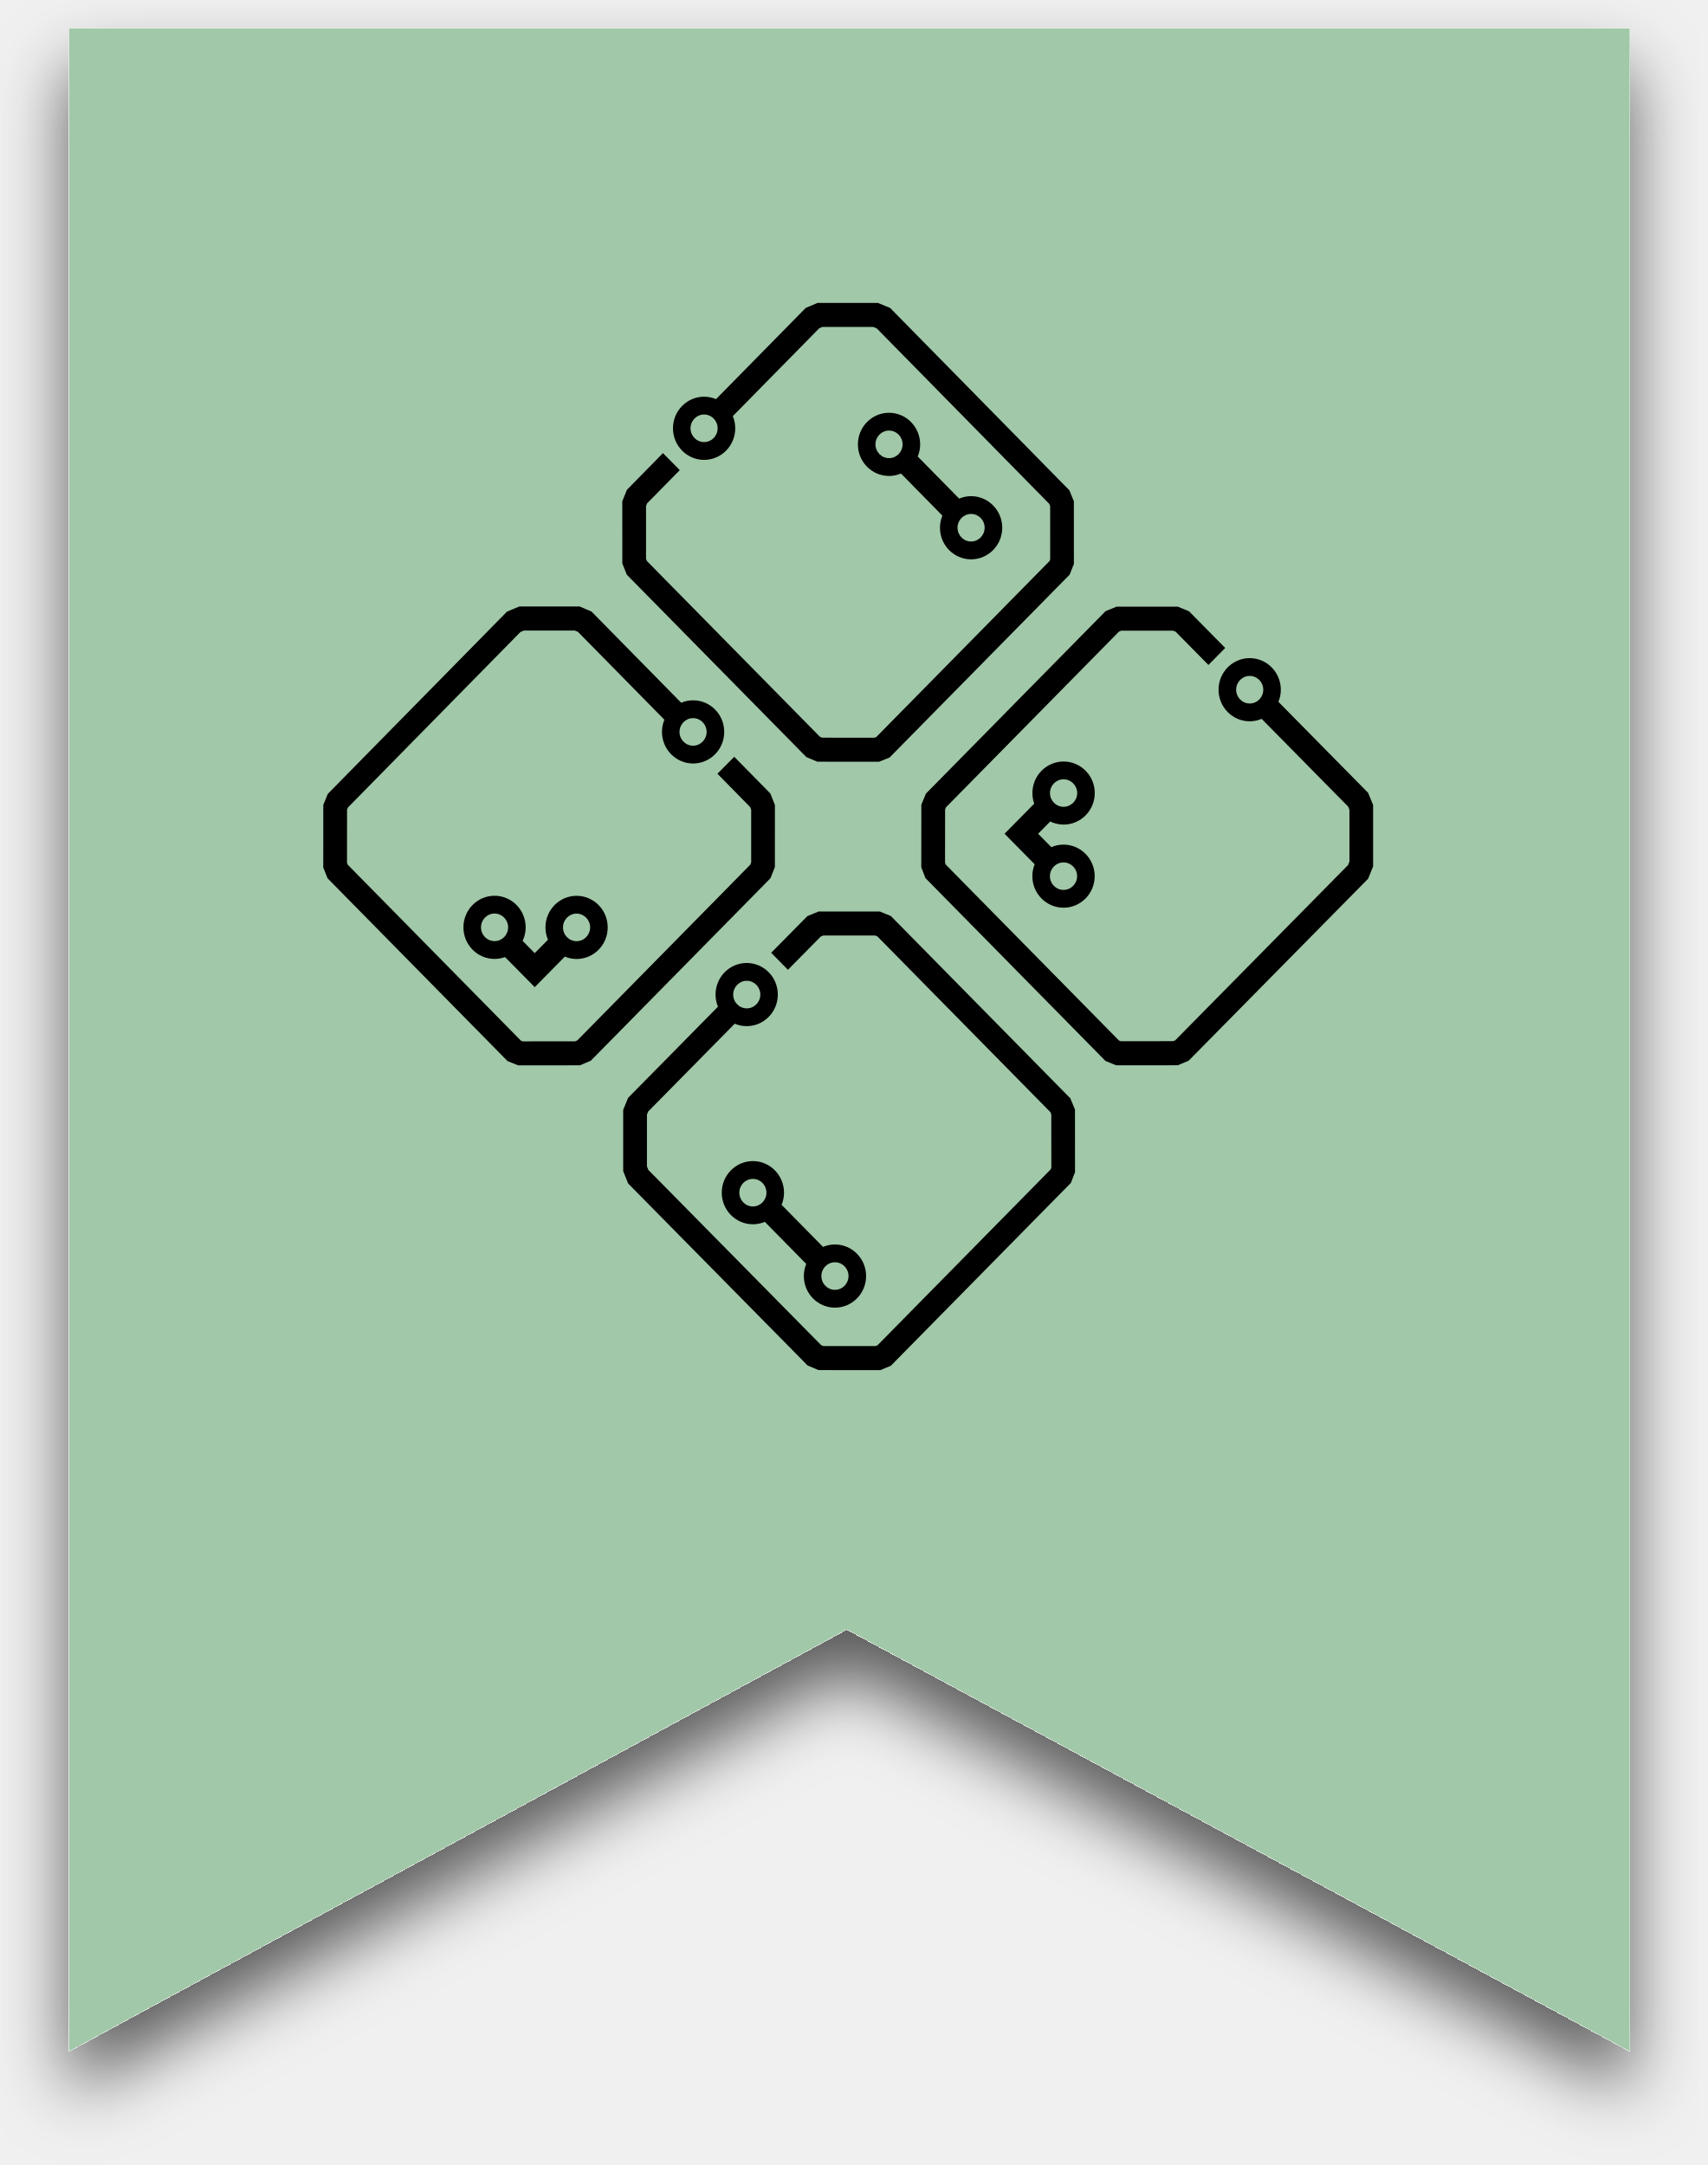
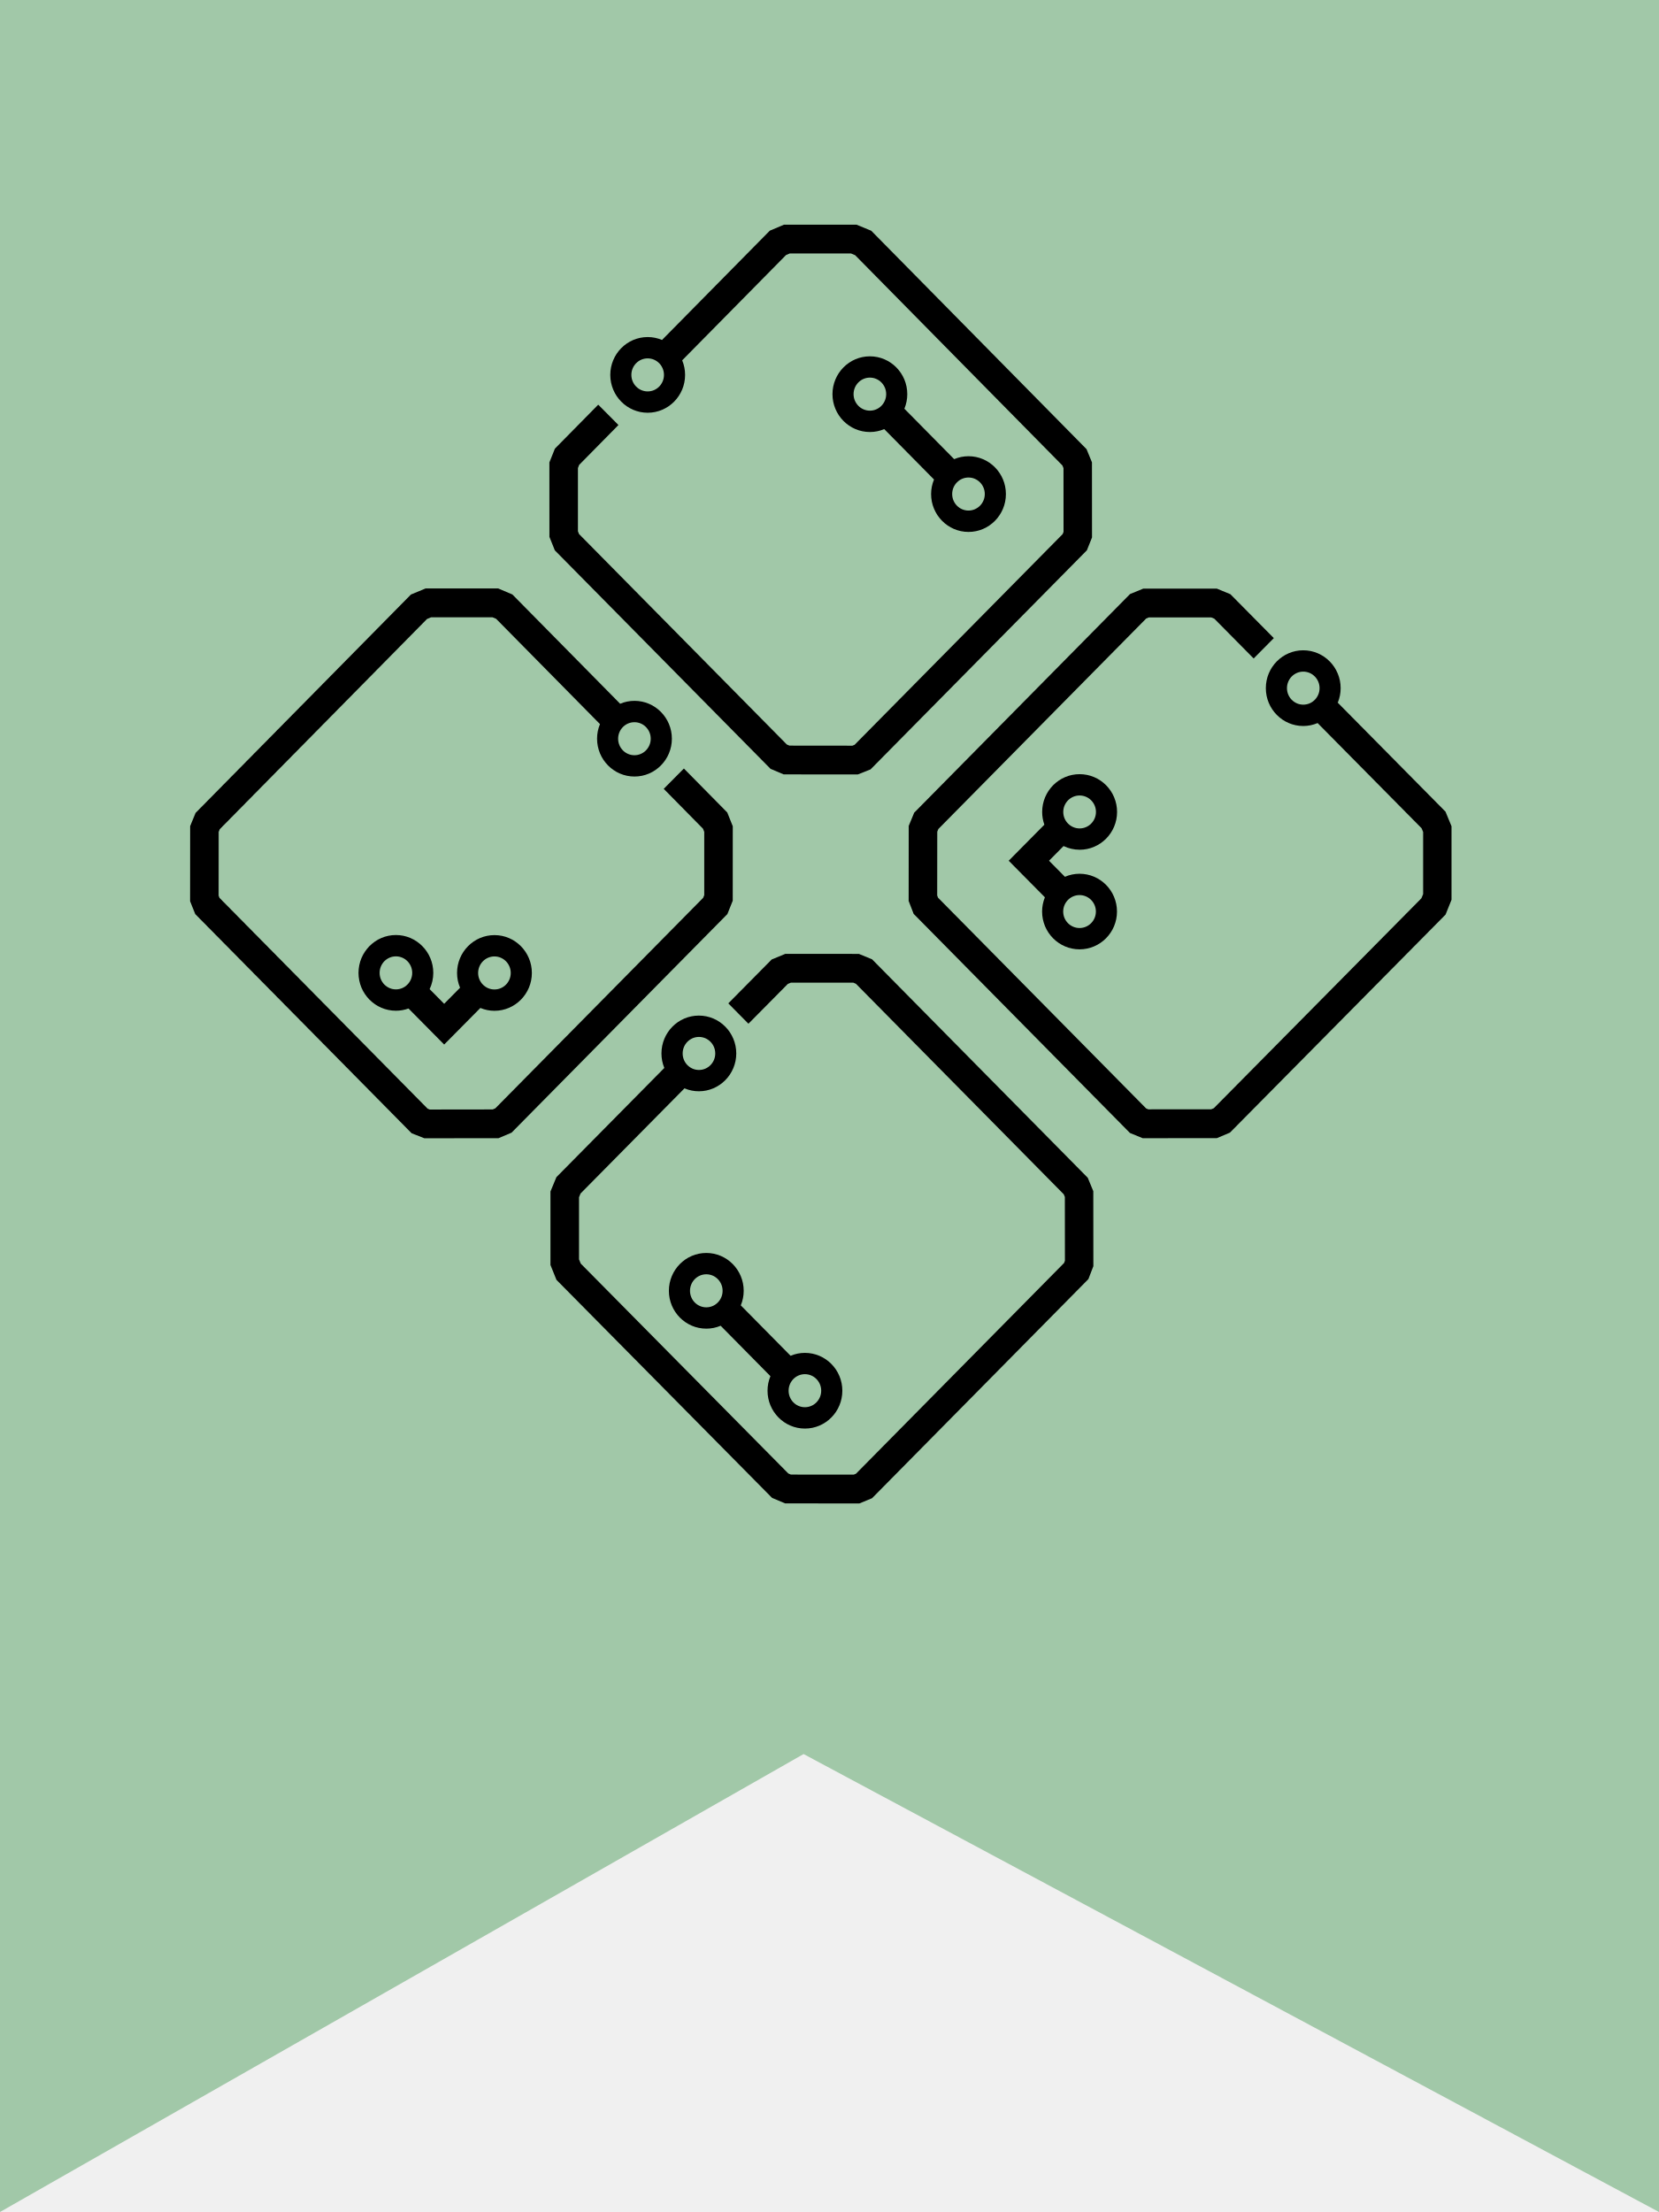
- <svg xmlns="http://www.w3.org/2000/svg" width="168" height="213" viewBox="0 0 168 213" fill="none">
-   <g filter="url(#filter0_d_1230_9606)">
-     <path d="M6.8 2.801V201.801L83.3 160.301L160.3 201.801V2.801H6.8Z" fill="#A1C8A8" />
-     <path d="M61.65 56.531L79.319 74.481L80.391 74.938L86.459 74.944L87.505 74.528L105.174 56.582L105.217 56.539L105.638 55.484L105.634 49.318L105.19 48.233L87.563 30.3L86.362 29.802H80.419L79.259 30.296L70.435 39.269C70.062 39.109 69.668 39.029 69.262 39.029C67.575 39.029 66.2 40.422 66.2 42.137C66.2 43.851 67.573 45.244 69.262 45.244C70.952 45.244 72.325 43.851 72.325 42.137C72.325 41.724 72.244 41.322 72.086 40.94L80.589 32.294L80.892 32.165H85.906L86.247 32.309L103.214 49.571L103.303 49.79L103.307 55.023L103.234 55.208L86.201 72.509L86.023 72.581L80.868 72.575L80.651 72.483L63.64 55.201L63.551 54.978V49.784L63.652 49.524L66.868 46.251L65.215 44.581L61.666 48.192L61.214 49.322L61.218 55.437L61.654 56.529L61.65 56.531ZM69.26 43.493C68.525 43.493 67.926 42.886 67.926 42.137C67.926 41.388 68.523 40.78 69.26 40.78C69.997 40.78 70.594 41.388 70.594 42.137C70.594 42.886 69.997 43.493 69.26 43.493Z" fill="black" />
-     <path d="M75.788 86.403L76.225 85.31L76.228 79.195L75.776 78.066L72.228 74.455L70.574 76.124L73.79 79.398L73.893 79.658V84.852L73.802 85.075L56.791 102.356L56.575 102.448L51.419 102.454L51.242 102.383L34.208 85.077L34.135 84.893L34.139 79.66L34.228 79.441L51.195 62.178L51.536 62.037H56.551L56.853 62.164L65.356 70.809C65.198 71.19 65.118 71.591 65.118 72.006C65.118 73.719 66.49 75.114 68.18 75.114C69.87 75.114 71.242 73.721 71.242 72.006C71.242 70.292 69.87 68.899 68.18 68.899C67.774 68.899 67.381 68.978 67.007 69.138L58.184 60.165L57.023 59.67H51.08L49.879 60.169L32.29 78.06L32.248 78.103L31.804 79.187L31.8 85.353L32.222 86.409L49.889 104.355L49.933 104.4L50.979 104.815L57.047 104.809L58.119 104.353L75.623 86.573L75.79 86.403H75.788ZM69.51 72.008C69.51 72.755 68.913 73.365 68.176 73.365C67.439 73.365 66.842 72.757 66.842 72.008C66.842 71.26 67.439 70.652 68.176 70.652C68.913 70.652 69.51 71.26 69.51 72.008Z" fill="black" />
-     <path d="M134.592 78.014L125.756 69.049C125.914 68.669 125.993 68.27 125.993 67.856C125.993 66.144 124.62 64.749 122.93 64.749C121.241 64.749 119.868 66.142 119.868 67.856C119.868 69.571 121.241 70.964 122.93 70.964C123.338 70.964 123.732 70.882 124.107 70.723L132.618 79.358L132.745 79.667V84.763L132.604 85.111L115.611 102.345L115.397 102.435L110.247 102.439L110.067 102.365L93.034 85.064L92.963 84.88L92.969 79.64L93.06 79.419L110.071 62.14L110.287 62.05H115.399L115.651 62.153L118.873 65.42L120.522 63.748L116.967 60.144L115.853 59.683L109.829 59.687L108.751 60.131L91.08 78.082L90.632 79.168L90.626 85.328L91.034 86.388L108.701 104.336L108.743 104.379L109.785 104.808L115.859 104.804L116.929 104.352L134.582 86.449L135.071 85.232V79.196L134.586 78.02L134.592 78.014ZM122.932 69.213C122.198 69.213 121.598 68.605 121.598 67.856C121.598 67.108 122.196 66.5 122.932 66.5C123.669 66.5 124.267 67.108 124.267 67.856C124.267 68.605 123.669 69.213 122.932 69.213Z" fill="black" />
-     <path d="M105.303 108.072L87.676 90.166L87.632 90.121L86.554 89.678L80.53 89.674L79.416 90.134L75.861 93.739L77.51 95.41L80.732 92.143L80.984 92.038H86.096L86.312 92.13L103.323 109.412L103.414 109.633L103.42 114.872L103.349 115.056L86.316 132.358L86.136 132.431L80.986 132.427L80.772 132.337L63.779 115.103L63.64 114.755V109.659L63.765 109.35L72.274 100.715C72.649 100.874 73.043 100.956 73.451 100.956C75.138 100.956 76.513 99.563 76.513 97.849C76.513 96.134 75.14 94.741 73.451 94.741C71.761 94.741 70.388 96.134 70.388 97.849C70.388 98.262 70.467 98.661 70.625 99.041L61.789 108.008L61.303 109.185V115.22L61.793 116.439L79.446 134.342L80.516 134.794L86.59 134.798L87.63 134.369L105.297 116.423L105.342 116.378L105.749 115.318L105.743 109.158L105.295 108.072H105.303ZM73.459 96.494C74.194 96.494 74.793 97.102 74.793 97.851C74.793 98.599 74.196 99.207 73.459 99.207C72.722 99.207 72.124 98.599 72.124 97.851C72.124 97.102 72.722 96.494 73.459 96.494Z" fill="black" />
-     <path d="M87.452 40.611C85.764 40.611 84.39 42.004 84.39 43.719C84.39 45.433 85.762 46.826 87.452 46.826C87.858 46.826 88.251 46.746 88.627 46.587L92.703 50.728C92.545 51.108 92.464 51.509 92.464 51.922C92.464 53.635 93.837 55.03 95.527 55.03C97.216 55.03 98.589 53.637 98.589 51.922C98.589 50.208 97.216 48.815 95.527 48.815C95.121 48.815 94.727 48.895 94.352 49.054L90.276 44.913C90.434 44.533 90.514 44.132 90.514 43.719C90.514 42.006 89.142 40.611 87.452 40.611ZM96.859 51.918C96.859 52.665 96.261 53.275 95.525 53.275C94.788 53.275 94.19 52.667 94.19 51.918C94.19 51.17 94.788 50.562 95.525 50.562C96.261 50.562 96.859 51.17 96.859 51.918ZM87.452 45.073C86.717 45.073 86.118 44.465 86.118 43.717C86.118 42.968 86.715 42.36 87.452 42.36C88.189 42.36 88.786 42.968 88.786 43.717C88.786 44.465 88.189 45.073 87.452 45.073Z" fill="black" />
-     <path d="M48.649 88.127C46.962 88.127 45.587 89.52 45.587 91.235C45.587 92.949 46.96 94.342 48.649 94.342C49.003 94.342 49.348 94.281 49.681 94.16L52.6 97.118L55.563 94.115C55.933 94.269 56.32 94.348 56.718 94.348C58.406 94.348 59.78 92.955 59.78 91.241C59.78 89.526 58.408 88.133 56.718 88.133C55.028 88.133 53.656 89.526 53.656 91.241C53.656 91.662 53.739 92.069 53.902 92.454L52.6 93.773L51.411 92.569C51.607 92.151 51.71 91.695 51.71 91.235C51.71 89.522 50.337 88.127 48.647 88.127H48.649ZM47.315 91.235C47.315 90.488 47.913 89.878 48.649 89.878C49.386 89.878 49.984 90.486 49.984 91.235C49.984 91.983 49.386 92.591 48.649 92.591C47.913 92.591 47.315 91.983 47.315 91.235ZM56.716 89.884C57.451 89.884 58.05 90.492 58.05 91.241C58.05 91.99 57.453 92.597 56.716 92.597C55.979 92.597 55.382 91.99 55.382 91.241C55.382 90.492 55.979 89.884 56.716 89.884Z" fill="black" />
-     <path d="M74.061 114.232C72.373 114.232 70.998 115.626 70.998 117.34C70.998 119.054 72.371 120.448 74.061 120.448C74.466 120.448 74.86 120.368 75.236 120.208L79.311 124.349C79.154 124.73 79.073 125.131 79.073 125.544C79.073 127.256 80.446 128.651 82.135 128.651C83.825 128.651 85.198 127.258 85.198 125.544C85.198 123.829 83.825 122.436 82.135 122.436C81.73 122.436 81.336 122.516 80.96 122.676L76.885 118.535C77.042 118.154 77.123 117.753 77.123 117.34C77.123 115.628 75.75 114.232 74.061 114.232ZM82.133 124.185C82.868 124.185 83.468 124.793 83.468 125.542C83.468 126.291 82.87 126.898 82.133 126.898C81.396 126.898 80.799 126.291 80.799 125.542C80.799 124.793 81.396 124.185 82.133 124.185ZM72.726 117.34C72.726 116.593 73.324 115.984 74.061 115.984C74.797 115.984 75.395 116.591 75.395 117.34C75.395 118.089 74.797 118.696 74.061 118.696C73.324 118.696 72.726 118.089 72.726 117.34Z" fill="black" />
-     <path d="M104.623 81.127C106.313 81.127 107.69 79.736 107.69 78.023C107.69 76.311 106.315 74.92 104.623 74.92C102.932 74.92 101.557 76.311 101.557 78.023C101.557 78.381 101.617 78.731 101.736 79.069L98.817 82.027L101.781 85.03C101.629 85.404 101.551 85.797 101.551 86.2C101.551 87.911 102.925 89.304 104.617 89.304C106.309 89.304 107.683 87.913 107.683 86.2C107.683 84.488 106.309 83.097 104.617 83.097C104.201 83.097 103.8 83.181 103.42 83.346L102.118 82.027L103.307 80.822C103.719 81.02 104.169 81.125 104.623 81.125V81.127ZM105.962 78.023C105.962 78.768 105.362 79.376 104.623 79.376C103.884 79.376 103.285 78.77 103.285 78.023C103.285 77.276 103.884 76.671 104.623 76.671C105.362 76.671 105.962 77.276 105.962 78.023ZM104.617 84.848C105.354 84.848 105.955 85.454 105.955 86.2C105.955 86.947 105.356 87.553 104.617 87.553C103.878 87.553 103.279 86.947 103.279 86.2C103.279 85.454 103.878 84.848 104.617 84.848Z" fill="black" />
+ <svg xmlns="http://www.w3.org/2000/svg" width="96" height="128" viewBox="0 0 96 128" fill="none">
+   <rect width="96" height="99" fill="#A1C8A8" />
+   <path d="M0 97H96V128L46.5 101.5L0 128V97Z" fill="#A1C8A8" />
+   <g clip-path="url(#clip0_1328_161)">
+     <path d="M32.099 31.839L44.588 44.489L45.346 44.811L49.635 44.815L50.374 44.523L62.863 31.875L62.893 31.845L63.191 31.101L63.188 26.755L62.874 25.991L50.415 13.352L49.566 13.002H45.365L44.545 13.349L38.308 19.673C38.044 19.56 37.766 19.504 37.479 19.504C36.286 19.504 35.315 20.486 35.315 21.694C35.315 22.902 36.285 23.884 37.479 23.884C38.674 23.884 39.644 22.902 39.644 21.694C39.644 21.403 39.587 21.12 39.475 20.851L45.485 14.758L45.699 14.667H49.244L49.485 14.768L61.477 26.934L61.54 27.088L61.543 30.776L61.492 30.906L49.452 43.099L49.326 43.15L45.682 43.146L45.53 43.081L33.506 30.902L33.443 30.744V27.084L33.514 26.901L35.787 24.594L34.618 23.417L32.11 25.962L31.791 26.758L31.793 31.067L32.102 31.837L32.099 31.839ZM37.478 22.65C36.959 22.65 36.535 22.222 36.535 21.694C36.535 21.166 36.957 20.738 37.478 20.738C37.999 20.738 38.421 21.166 38.421 21.694C38.421 22.222 37.999 22.65 37.478 22.65Z" fill="black" />
+     <path d="M42.092 52.891L42.401 52.121L42.403 47.812L42.084 47.016L39.575 44.471L38.407 45.647L40.68 47.954L40.752 48.137V51.798L40.688 51.955L28.664 64.134L28.512 64.199L24.867 64.204L24.742 64.153L12.702 51.957L12.651 51.827L12.654 48.139L12.716 47.984L24.709 35.819L24.95 35.719H28.494L28.709 35.808L34.718 41.901C34.607 42.17 34.55 42.452 34.55 42.745C34.55 43.952 35.52 44.935 36.715 44.935C37.909 44.935 38.879 43.953 38.879 42.745C38.879 41.537 37.909 40.555 36.715 40.555C36.428 40.555 36.15 40.611 35.886 40.724L29.649 34.4L28.828 34.051H24.628L23.779 34.403L11.347 47.011L11.317 47.042L11.003 47.806L11 52.151L11.298 52.895L23.786 65.543L23.817 65.575L24.556 65.867L28.846 65.863L29.603 65.542L41.975 53.011L42.094 52.891H42.092ZM37.655 42.746C37.655 43.273 37.233 43.702 36.712 43.702C36.191 43.702 35.769 43.274 35.769 42.746C35.769 42.219 36.191 41.791 36.712 41.791C37.233 41.791 37.655 42.219 37.655 42.746Z" fill="black" />
+     <path d="M83.656 46.979L77.411 40.661C77.522 40.393 77.578 40.112 77.578 39.821C77.578 38.614 76.608 37.63 75.413 37.63C74.219 37.63 73.249 38.612 73.249 39.821C73.249 41.029 74.219 42.011 75.413 42.011C75.701 42.011 75.98 41.953 76.245 41.841L82.261 47.926L82.351 48.144V51.736L82.251 51.981L70.24 64.127L70.088 64.19L66.448 64.193L66.322 64.141L54.282 51.948L54.232 51.818L54.236 48.126L54.3 47.97L66.324 35.792L66.477 35.729H70.09L70.268 35.801L72.545 38.103L73.711 36.925L71.198 34.385L70.411 34.06L66.153 34.063L65.391 34.376L52.901 47.027L52.584 47.792L52.58 52.134L52.868 52.881L65.356 65.53L65.385 65.56L66.122 65.863L70.415 65.86L71.171 65.541L83.649 52.924L83.994 52.066V47.813L83.652 46.984L83.656 46.979ZM75.415 40.776C74.895 40.776 74.472 40.348 74.472 39.821C74.472 39.293 74.894 38.865 75.415 38.865C75.936 38.865 76.358 39.293 76.358 39.821C76.358 40.348 75.936 40.776 75.415 40.776Z" fill="black" />
+     <path d="M62.954 68.163L50.495 55.544L50.464 55.512L49.702 55.199L45.444 55.196L44.656 55.521L42.144 58.061L43.309 59.239L45.587 56.937L45.765 56.863H49.378L49.53 56.928L61.554 69.107L61.619 69.263L61.623 72.955L61.573 73.085L49.533 85.278L49.406 85.33L45.766 85.328L45.615 85.264L33.604 73.118L33.506 72.873V69.281L33.594 69.064L39.608 62.978C39.873 63.09 40.152 63.148 40.44 63.148C41.633 63.148 42.605 62.166 42.605 60.958C42.605 59.75 41.634 58.768 40.44 58.768C39.246 58.768 38.276 59.75 38.276 60.958C38.276 61.249 38.331 61.53 38.442 61.798L32.197 68.118L31.853 68.947V73.2L32.2 74.06L44.648 86.647L44.678 86.677L45.434 86.996L49.727 86.999L50.462 86.696L62.95 74.048L62.981 74.016L63.269 73.269L63.265 68.928L62.948 68.163H62.954ZM40.446 60.003C40.965 60.003 41.389 60.431 41.389 60.959C41.389 61.487 40.967 61.915 40.446 61.915C39.925 61.915 39.503 61.487 39.503 60.959C39.503 60.431 39.925 60.003 40.446 60.003Z" fill="black" />
+     <path d="M50.337 20.619C49.144 20.619 48.172 21.601 48.172 22.809C48.172 24.017 49.142 24.999 50.337 24.999C50.623 24.999 50.901 24.943 51.167 24.83L54.048 27.748C53.936 28.017 53.879 28.299 53.879 28.59C53.879 29.797 54.85 30.781 56.044 30.781C57.238 30.781 58.208 29.799 58.208 28.59C58.208 27.382 57.238 26.4 56.044 26.4C55.757 26.4 55.479 26.457 55.214 26.569L52.333 23.651C52.444 23.383 52.501 23.1 52.501 22.809C52.501 21.602 51.531 20.619 50.337 20.619ZM56.986 28.588C56.986 29.114 56.563 29.544 56.042 29.544C55.522 29.544 55.099 29.115 55.099 28.588C55.099 28.06 55.522 27.632 56.042 27.632C56.563 27.632 56.986 28.06 56.986 28.588ZM50.337 23.763C49.817 23.763 49.393 23.335 49.393 22.807C49.393 22.28 49.816 21.851 50.337 21.851C50.857 21.851 51.28 22.28 51.28 22.807C51.28 23.335 50.857 23.763 50.337 23.763Z" fill="black" />
+     <path d="M22.91 54.106C21.717 54.106 20.745 55.088 20.745 56.297C20.745 57.505 21.716 58.487 22.91 58.487C23.16 58.487 23.404 58.443 23.639 58.358L25.702 60.443L27.797 58.327C28.058 58.435 28.332 58.491 28.613 58.491C29.806 58.491 30.777 57.509 30.777 56.301C30.777 55.093 29.807 54.111 28.613 54.111C27.419 54.111 26.448 55.093 26.448 56.301C26.448 56.598 26.507 56.885 26.622 57.156L25.702 58.086L24.862 57.237C25 56.943 25.073 56.621 25.073 56.297C25.073 55.09 24.103 54.106 22.909 54.106H22.91ZM21.967 56.297C21.967 55.77 22.389 55.341 22.91 55.341C23.431 55.341 23.853 55.769 23.853 56.297C23.853 56.824 23.431 57.252 22.91 57.252C22.389 57.252 21.967 56.824 21.967 56.297ZM28.611 55.345C29.131 55.345 29.555 55.773 29.555 56.301C29.555 56.829 29.132 57.257 28.611 57.257C28.091 57.257 27.668 56.829 27.668 56.301C27.668 55.773 28.091 55.345 28.611 55.345Z" fill="black" />
+     <path d="M40.871 72.504C39.678 72.504 38.706 73.486 38.706 74.694C38.706 75.902 39.677 76.884 40.871 76.884C41.158 76.884 41.436 76.828 41.701 76.716L44.582 79.634C44.471 79.902 44.414 80.184 44.414 80.476C44.414 81.683 45.384 82.666 46.578 82.666C47.773 82.666 48.743 81.684 48.743 80.476C48.743 79.267 47.773 78.286 46.578 78.286C46.291 78.286 46.013 78.342 45.748 78.454L42.867 75.536C42.978 75.268 43.035 74.985 43.035 74.694C43.035 73.487 42.065 72.504 40.871 72.504ZM46.577 79.518C47.096 79.518 47.52 79.947 47.52 80.474C47.52 81.002 47.098 81.43 46.577 81.43C46.056 81.43 45.634 81.002 45.634 80.474C45.634 79.947 46.056 79.518 46.577 79.518ZM39.928 74.694C39.928 74.168 40.35 73.738 40.871 73.738C41.392 73.738 41.814 74.166 41.814 74.694C41.814 75.222 41.392 75.65 40.871 75.65C40.35 75.65 39.928 75.222 39.928 74.694Z" fill="black" />
+     <path d="M62.473 49.172C63.667 49.172 64.641 48.192 64.641 46.985C64.641 45.778 63.669 44.798 62.473 44.798C61.278 44.798 60.306 45.778 60.306 46.985C60.306 47.237 60.349 47.484 60.433 47.722L58.37 49.807L60.464 51.923C60.357 52.187 60.302 52.464 60.302 52.748C60.302 53.953 61.273 54.935 62.469 54.935C63.665 54.935 64.636 53.955 64.636 52.748C64.636 51.541 63.665 50.561 62.469 50.561C62.175 50.561 61.891 50.62 61.623 50.737L60.703 49.807L61.543 48.958C61.834 49.097 62.152 49.171 62.473 49.171V49.172ZM63.419 46.985C63.419 47.51 62.995 47.938 62.473 47.938C61.951 47.938 61.527 47.511 61.527 46.985C61.527 46.459 61.951 46.032 62.473 46.032C62.995 46.032 63.419 46.459 63.419 46.985ZM62.469 51.795C62.99 51.795 63.415 52.222 63.415 52.748C63.415 53.274 62.991 53.701 62.469 53.701C61.947 53.701 61.523 53.274 61.523 52.748C61.523 52.222 61.947 51.795 62.469 51.795Z" fill="black" />
  </g>
  <defs>
-     <filter id="filter0_d_1230_9606" x="-0" y="0.001" width="167.1" height="212.6" filterUnits="userSpaceOnUse" color-interpolation-filters="sRGB">
-       <feFlood flood-opacity="0" result="BackgroundImageFix" />
-       <feColorMatrix in="SourceAlpha" type="matrix" values="0 0 0 0 0 0 0 0 0 0 0 0 0 0 0 0 0 0 127 0" result="hardAlpha" />
-       <feOffset dy="4" />
-       <feGaussianBlur stdDeviation="3.4" />
-       <feComposite in2="hardAlpha" operator="out" />
-       <feColorMatrix type="matrix" values="0 0 0 0 0 0 0 0 0 0 0 0 0 0 0 0 0 0 0.62 0" />
-       <feBlend mode="normal" in2="BackgroundImageFix" result="effect1_dropShadow_1230_9606" />
-       <feBlend mode="normal" in="SourceGraphic" in2="effect1_dropShadow_1230_9606" result="shape" />
-     </filter>
+     <clipPath id="clip0_1328_161">
+       <rect width="73" height="74" fill="white" transform="translate(11 13)" />
+     </clipPath>
  </defs>
</svg>
